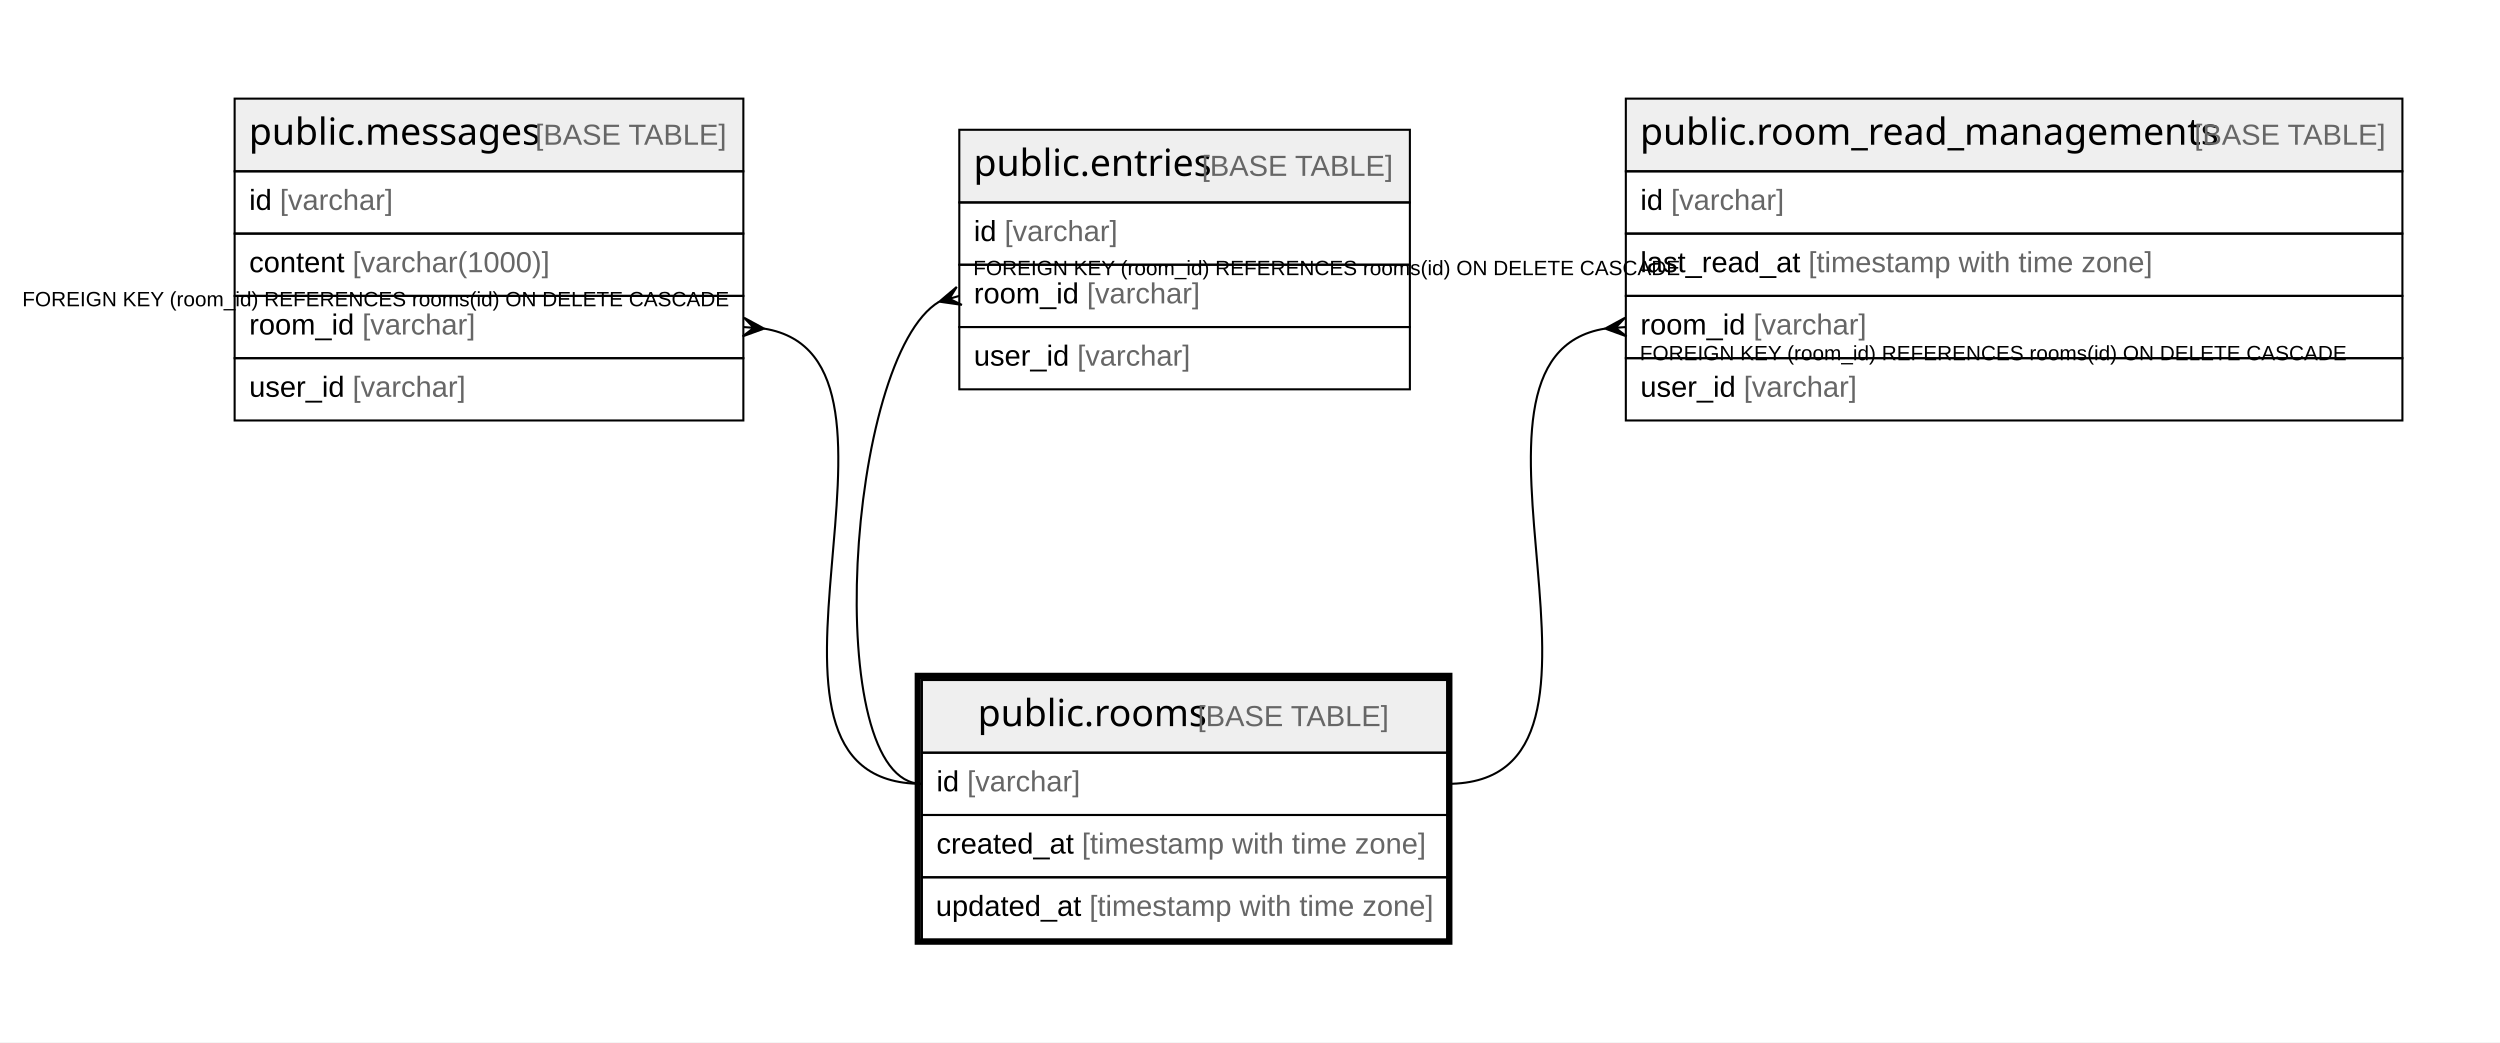
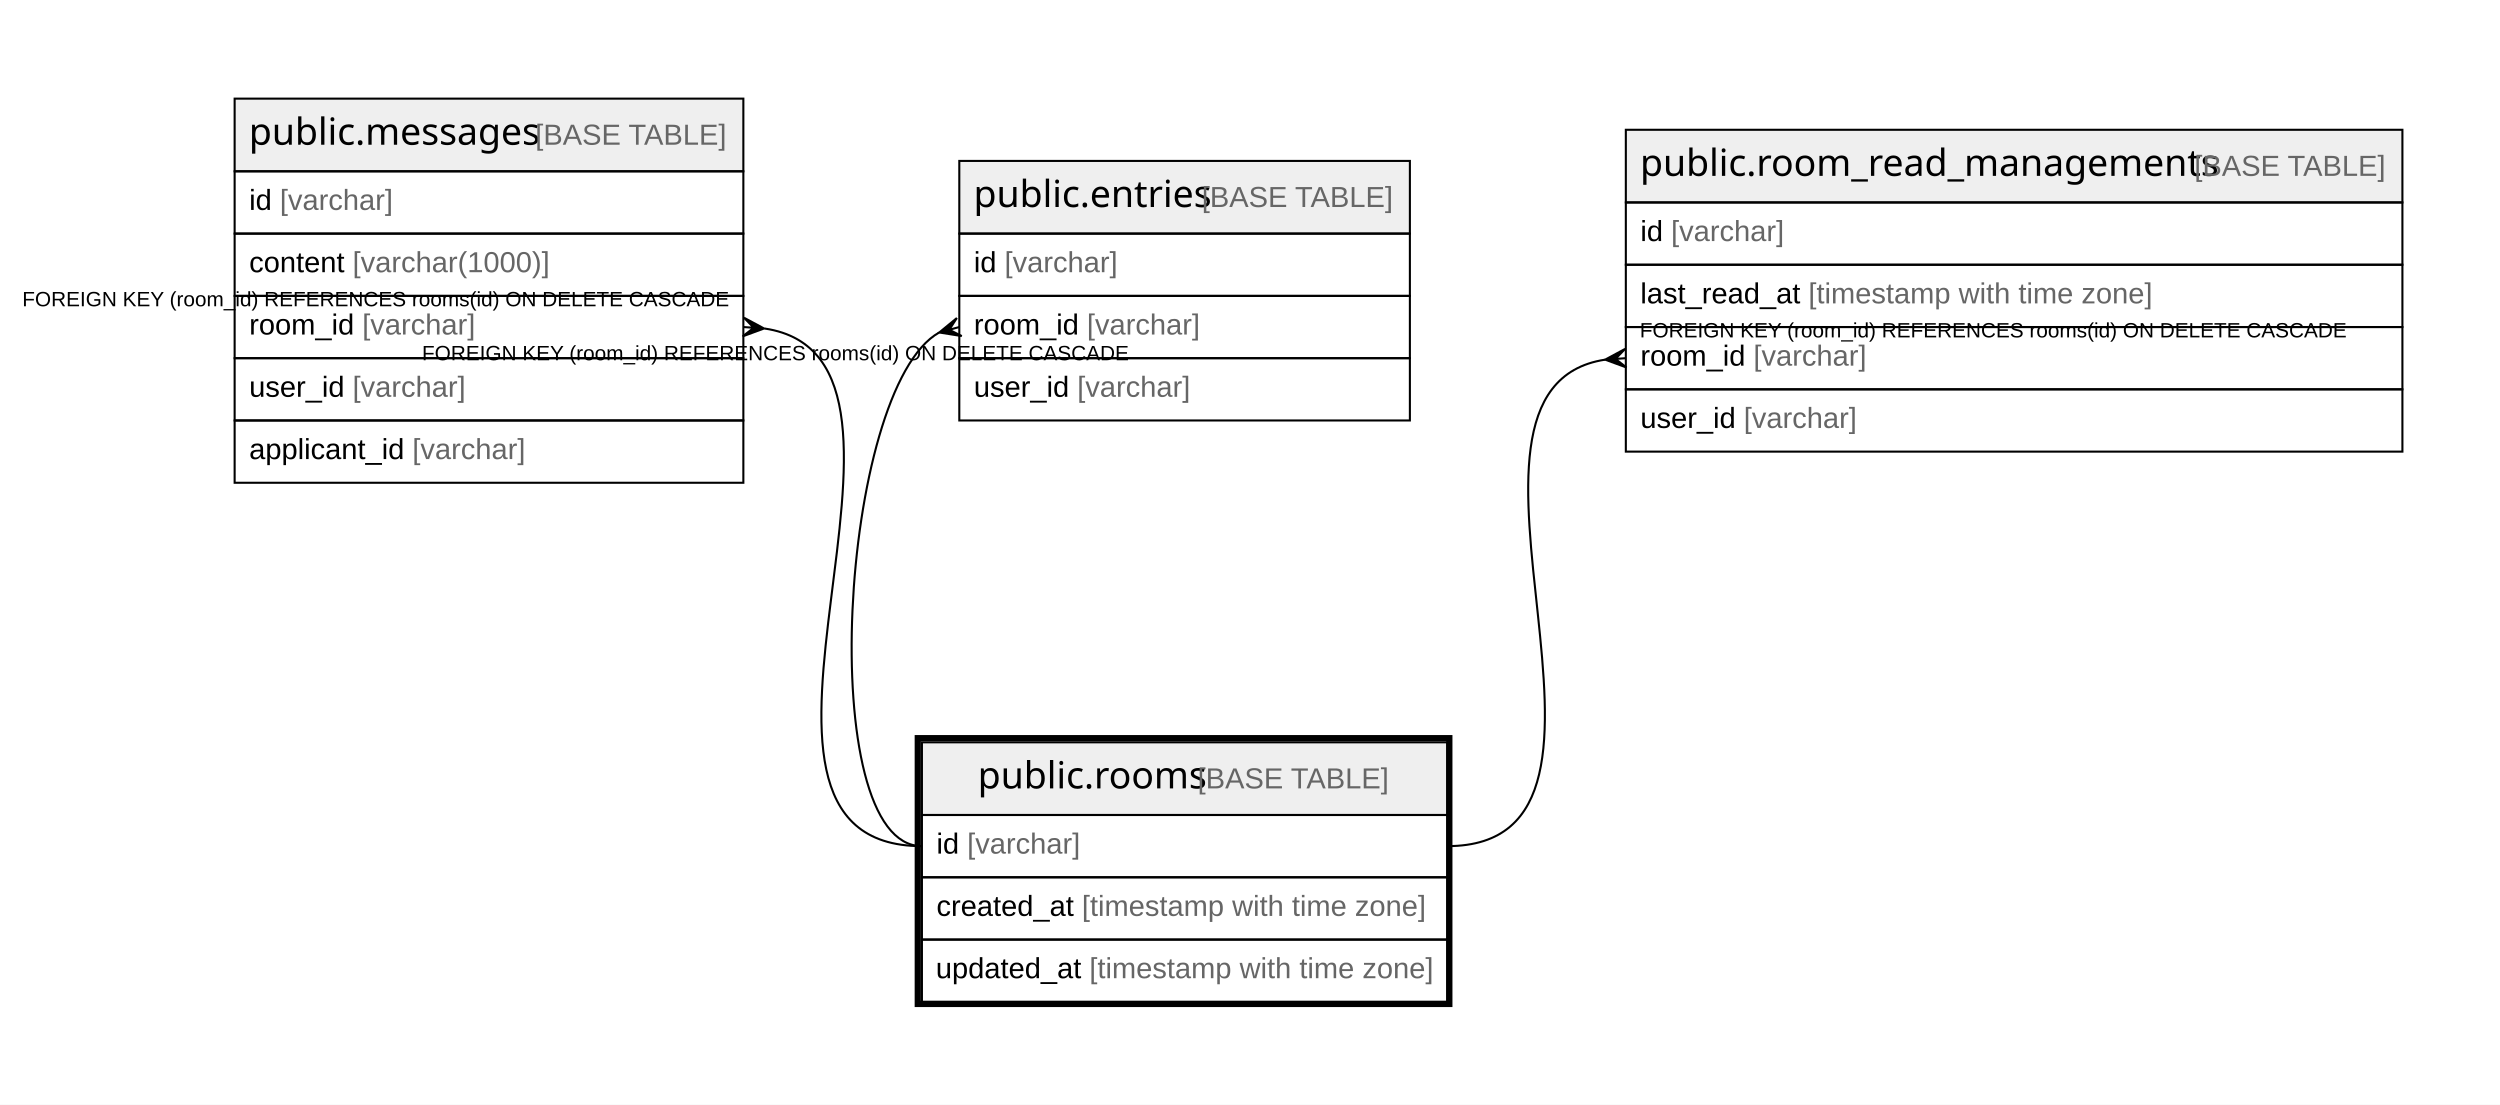
- <svg xmlns="http://www.w3.org/2000/svg" width="1204pt" height="502pt" viewBox="0.00 0.00 1204.00 502.00">
-   <g id="graph0" class="graph" transform="scale(1 1) rotate(0) translate(4 498)">
-     <polygon fill="#ffffff" stroke="transparent" points="-4,4 -4,-498 1200,-498 1200,4 -4,4" />
+ <svg xmlns="http://www.w3.org/2000/svg" width="1204pt" height="532pt" viewBox="0.00 0.00 1204.00 532.00">
+   <g id="graph0" class="graph" transform="scale(1 1) rotate(0) translate(4 528)">
+     <polygon fill="#ffffff" stroke="transparent" points="-4,4 -4,-528 1200,-528 1200,4 -4,4" />
    <g id="node1" class="node">
      <polygon fill="#efefef" stroke="transparent" points="440,-135.5 440,-170.5 693,-170.5 693,-135.5 440,-135.5" />
      <polygon fill="none" stroke="#000000" points="440,-135.5 440,-170.5 693,-170.5 693,-135.5 440,-135.5" />
      <text text-anchor="start" x="466.87" y="-148.3" font-family="Arial Bold" font-size="18.00" fill="#000000">public.rooms</text>
      <text text-anchor="start" x="568.876" y="-148.3" font-family="Arial" font-size="14.00" fill="#000000"> </text>
      <text text-anchor="start" x="572.767" y="-148.3" font-family="Arial" font-size="14.00" fill="#666666">[BASE TABLE]</text>
      <polygon fill="none" stroke="#000000" points="440,-105.5 440,-135.5 693,-135.5 693,-105.5 440,-105.5" />
      <text text-anchor="start" x="447" y="-116.9" font-family="Arial" font-size="14.00" fill="#000000">id </text>
      <text text-anchor="start" x="461.78" y="-116.9" font-family="Arial" font-size="14.00" fill="#666666">[varchar]</text>
      <polygon fill="none" stroke="#000000" points="440,-75.5 440,-105.5 693,-105.5 693,-75.5 440,-75.5" />
      <text text-anchor="start" x="447" y="-86.9" font-family="Arial" font-size="14.00" fill="#000000">created_at </text>
      <text text-anchor="start" x="517.028" y="-86.9" font-family="Arial" font-size="14.00" fill="#666666">[timestamp with time zone]</text>
      <polygon fill="none" stroke="#000000" points="440,-45.5 440,-75.5 693,-75.5 693,-45.5 440,-45.5" />
      <text text-anchor="start" x="446.692" y="-56.9" font-family="Arial" font-size="14.00" fill="#000000">updated_at </text>
      <text text-anchor="start" x="520.624" y="-56.9" font-family="Arial" font-size="14.00" fill="#666666">[timestamp with time zone]</text>
      <polygon fill="none" stroke="#000000" stroke-width="3" points="438,-44.5 438,-172.5 694,-172.5 694,-44.5 438,-44.5" />
    </g>
    <g id="node2" class="node">
-       <polygon fill="#efefef" stroke="transparent" points="109,-415.5 109,-450.5 354,-450.5 354,-415.5 109,-415.5" />
-       <polygon fill="none" stroke="#000000" points="109,-415.5 109,-450.5 354,-450.5 354,-415.5 109,-415.5" />
-       <text text-anchor="start" x="115.86" y="-428.3" font-family="Arial Bold" font-size="18.00" fill="#000000">public.messages</text>
-       <text text-anchor="start" x="249.886" y="-428.3" font-family="Arial" font-size="14.00" fill="#000000"> </text>
-       <text text-anchor="start" x="253.777" y="-428.3" font-family="Arial" font-size="14.00" fill="#666666">[BASE TABLE]</text>
+       <polygon fill="#efefef" stroke="transparent" points="109,-445.5 109,-480.5 354,-480.5 354,-445.5 109,-445.5" />
+       <polygon fill="none" stroke="#000000" points="109,-445.5 109,-480.5 354,-480.5 354,-445.5 109,-445.5" />
+       <text text-anchor="start" x="115.86" y="-458.3" font-family="Arial Bold" font-size="18.00" fill="#000000">public.messages</text>
+       <text text-anchor="start" x="249.886" y="-458.3" font-family="Arial" font-size="14.00" fill="#000000"> </text>
+       <text text-anchor="start" x="253.777" y="-458.3" font-family="Arial" font-size="14.00" fill="#666666">[BASE TABLE]</text>
+       <polygon fill="none" stroke="#000000" points="109,-415.5 109,-445.5 354,-445.5 354,-415.5 109,-415.5" />
+       <text text-anchor="start" x="116" y="-426.9" font-family="Arial" font-size="14.00" fill="#000000">id </text>
+       <text text-anchor="start" x="130.78" y="-426.9" font-family="Arial" font-size="14.00" fill="#666666">[varchar]</text>
      <polygon fill="none" stroke="#000000" points="109,-385.5 109,-415.5 354,-415.5 354,-385.5 109,-385.5" />
-       <text text-anchor="start" x="116" y="-396.9" font-family="Arial" font-size="14.00" fill="#000000">id </text>
-       <text text-anchor="start" x="130.78" y="-396.9" font-family="Arial" font-size="14.00" fill="#666666">[varchar]</text>
+       <text text-anchor="start" x="116" y="-396.9" font-family="Arial" font-size="14.00" fill="#000000">content </text>
+       <text text-anchor="start" x="165.802" y="-396.9" font-family="Arial" font-size="14.00" fill="#666666">[varchar(1000)]</text>
      <polygon fill="none" stroke="#000000" points="109,-355.5 109,-385.5 354,-385.5 354,-355.5 109,-355.5" />
-       <text text-anchor="start" x="116" y="-366.9" font-family="Arial" font-size="14.00" fill="#000000">content </text>
-       <text text-anchor="start" x="165.802" y="-366.9" font-family="Arial" font-size="14.00" fill="#666666">[varchar(1000)]</text>
+       <text text-anchor="start" x="116" y="-366.9" font-family="Arial" font-size="14.00" fill="#000000">room_id </text>
+       <text text-anchor="start" x="170.449" y="-366.9" font-family="Arial" font-size="14.00" fill="#666666">[varchar]</text>
      <polygon fill="none" stroke="#000000" points="109,-325.5 109,-355.5 354,-355.5 354,-325.5 109,-325.5" />
-       <text text-anchor="start" x="116" y="-336.9" font-family="Arial" font-size="14.00" fill="#000000">room_id </text>
-       <text text-anchor="start" x="170.449" y="-336.9" font-family="Arial" font-size="14.00" fill="#666666">[varchar]</text>
+       <text text-anchor="start" x="116" y="-336.9" font-family="Arial" font-size="14.00" fill="#000000">user_id </text>
+       <text text-anchor="start" x="165.788" y="-336.9" font-family="Arial" font-size="14.00" fill="#666666">[varchar]</text>
      <polygon fill="none" stroke="#000000" points="109,-295.5 109,-325.5 354,-325.5 354,-295.5 109,-295.5" />
-       <text text-anchor="start" x="116" y="-306.9" font-family="Arial" font-size="14.00" fill="#000000">user_id </text>
-       <text text-anchor="start" x="165.788" y="-306.9" font-family="Arial" font-size="14.00" fill="#666666">[varchar]</text>
+       <text text-anchor="start" x="116" y="-306.9" font-family="Arial" font-size="14.00" fill="#000000">applicant_id </text>
+       <text text-anchor="start" x="194.579" y="-306.9" font-family="Arial" font-size="14.00" fill="#666666">[varchar]</text>
    </g>
    <g id="edge1" class="edge">
-       <path fill="none" stroke="#000000" d="M363.981,-339.747C450.776,-325.718 338.605,-120.5 440,-120.5" />
-       <polygon fill="#000000" stroke="#000000" points="363.972,-339.747 353.661,-336.013 358.986,-340.124 354,-340.5 354,-340.5 354,-340.5 358.986,-340.124 354.339,-344.987 363.972,-339.747 363.972,-339.747" />
-       <text text-anchor="start" x="6.724" y="-350.5" font-family="Arial" font-size="10.00" fill="#000000">FOREIGN KEY (room_id) REFERENCES rooms(id) ON DELETE CASCADE</text>
+       <path fill="none" stroke="#000000" d="M364.251,-369.783C462.449,-355.119 326.17,-120.5 440,-120.5" />
+       <polygon fill="#000000" stroke="#000000" points="363.976,-369.802 353.686,-366.011 358.988,-370.151 354,-370.5 354,-370.5 354,-370.5 358.988,-370.151 354.314,-374.989 363.976,-369.802 363.976,-369.802" />
+       <text text-anchor="start" x="6.724" y="-380.5" font-family="Arial" font-size="10.00" fill="#000000">FOREIGN KEY (room_id) REFERENCES rooms(id) ON DELETE CASCADE</text>
    </g>
    <g id="node3" class="node">
-       <polygon fill="#efefef" stroke="transparent" points="458,-400.5 458,-435.5 675,-435.5 675,-400.5 458,-400.5" />
-       <polygon fill="none" stroke="#000000" points="458,-400.5 458,-435.5 675,-435.5 675,-400.5 458,-400.5" />
-       <text text-anchor="start" x="464.865" y="-413.3" font-family="Arial Bold" font-size="18.00" fill="#000000">public.entries</text>
-       <text text-anchor="start" x="570.881" y="-413.3" font-family="Arial" font-size="14.00" fill="#000000"> </text>
-       <text text-anchor="start" x="574.772" y="-413.3" font-family="Arial" font-size="14.00" fill="#666666">[BASE TABLE]</text>
-       <polygon fill="none" stroke="#000000" points="458,-370.5 458,-400.5 675,-400.5 675,-370.5 458,-370.5" />
-       <text text-anchor="start" x="465" y="-381.9" font-family="Arial" font-size="14.00" fill="#000000">id </text>
-       <text text-anchor="start" x="479.78" y="-381.9" font-family="Arial" font-size="14.00" fill="#666666">[varchar]</text>
-       <polygon fill="none" stroke="#000000" points="458,-340.5 458,-370.5 675,-370.5 675,-340.5 458,-340.5" />
-       <text text-anchor="start" x="465" y="-351.9" font-family="Arial" font-size="14.00" fill="#000000">room_id </text>
-       <text text-anchor="start" x="519.449" y="-351.9" font-family="Arial" font-size="14.00" fill="#666666">[varchar]</text>
-       <polygon fill="none" stroke="#000000" points="458,-310.5 458,-340.5 675,-340.5 675,-310.5 458,-310.5" />
-       <text text-anchor="start" x="465" y="-321.9" font-family="Arial" font-size="14.00" fill="#000000">user_id </text>
-       <text text-anchor="start" x="514.788" y="-321.9" font-family="Arial" font-size="14.00" fill="#666666">[varchar]</text>
+       <polygon fill="#efefef" stroke="transparent" points="458,-415.5 458,-450.5 675,-450.5 675,-415.5 458,-415.5" />
+       <polygon fill="none" stroke="#000000" points="458,-415.5 458,-450.5 675,-450.5 675,-415.5 458,-415.5" />
+       <text text-anchor="start" x="464.865" y="-428.3" font-family="Arial Bold" font-size="18.00" fill="#000000">public.entries</text>
+       <text text-anchor="start" x="570.881" y="-428.3" font-family="Arial" font-size="14.00" fill="#000000"> </text>
+       <text text-anchor="start" x="574.772" y="-428.3" font-family="Arial" font-size="14.00" fill="#666666">[BASE TABLE]</text>
+       <polygon fill="none" stroke="#000000" points="458,-385.5 458,-415.5 675,-415.5 675,-385.5 458,-385.5" />
+       <text text-anchor="start" x="465" y="-396.9" font-family="Arial" font-size="14.00" fill="#000000">id </text>
+       <text text-anchor="start" x="479.78" y="-396.9" font-family="Arial" font-size="14.00" fill="#666666">[varchar]</text>
+       <polygon fill="none" stroke="#000000" points="458,-355.5 458,-385.5 675,-385.5 675,-355.5 458,-355.5" />
+       <text text-anchor="start" x="465" y="-366.9" font-family="Arial" font-size="14.00" fill="#000000">room_id </text>
+       <text text-anchor="start" x="519.449" y="-366.9" font-family="Arial" font-size="14.00" fill="#666666">[varchar]</text>
+       <polygon fill="none" stroke="#000000" points="458,-325.5 458,-355.5 675,-355.5 675,-325.5 458,-325.5" />
+       <text text-anchor="start" x="465" y="-336.9" font-family="Arial" font-size="14.00" fill="#000000">user_id </text>
+       <text text-anchor="start" x="514.788" y="-336.9" font-family="Arial" font-size="14.00" fill="#666666">[varchar]</text>
    </g>
    <g id="edge2" class="edge">
-       <path fill="none" stroke="#000000" d="M448.311,-352.697C403.597,-326.183 391.001,-120.5 440,-120.5" />
-       <polygon fill="#000000" stroke="#000000" points="448.394,-352.721 456.75,-359.823 453.197,-354.111 458,-355.5 458,-355.5 458,-355.5 453.197,-354.111 459.25,-351.177 448.394,-352.721 448.394,-352.721" />
-       <text text-anchor="start" x="464.724" y="-365.5" font-family="Arial" font-size="10.00" fill="#000000">FOREIGN KEY (room_id) REFERENCES rooms(id) ON DELETE CASCADE</text>
+       <path fill="none" stroke="#000000" d="M448.305,-367.861C400.391,-341.143 387.673,-120.5 440,-120.5" />
+       <polygon fill="#000000" stroke="#000000" points="448.351,-367.874 456.818,-374.842 453.175,-369.187 458,-370.5 458,-370.5 458,-370.5 453.175,-369.187 459.182,-366.158 448.351,-367.874 448.351,-367.874" />
+       <text text-anchor="start" x="199.225" y="-354.5" font-family="Arial" font-size="10.00" fill="#000000">FOREIGN KEY (room_id) REFERENCES rooms(id) ON DELETE CASCADE</text>
    </g>
    <g id="node4" class="node">
-       <polygon fill="#efefef" stroke="transparent" points="779,-415.5 779,-450.5 1153,-450.5 1153,-415.5 779,-415.5" />
-       <polygon fill="none" stroke="#000000" points="779,-415.5 779,-450.5 1153,-450.5 1153,-415.5 779,-415.5" />
-       <text text-anchor="start" x="785.843" y="-428.3" font-family="Arial Bold" font-size="18.00" fill="#000000">public.room_read_managements</text>
-       <text text-anchor="start" x="1048.903" y="-428.3" font-family="Arial" font-size="14.00" fill="#000000"> </text>
-       <text text-anchor="start" x="1052.793" y="-428.3" font-family="Arial" font-size="14.00" fill="#666666">[BASE TABLE]</text>
-       <polygon fill="none" stroke="#000000" points="779,-385.5 779,-415.5 1153,-415.5 1153,-385.5 779,-385.5" />
-       <text text-anchor="start" x="786" y="-396.9" font-family="Arial" font-size="14.00" fill="#000000">id </text>
-       <text text-anchor="start" x="800.78" y="-396.9" font-family="Arial" font-size="14.00" fill="#666666">[varchar]</text>
-       <polygon fill="none" stroke="#000000" points="779,-355.5 779,-385.5 1153,-385.5 1153,-355.5 779,-355.5" />
-       <text text-anchor="start" x="786" y="-366.9" font-family="Arial" font-size="14.00" fill="#000000">last_read_at </text>
-       <text text-anchor="start" x="866.917" y="-366.9" font-family="Arial" font-size="14.00" fill="#666666">[timestamp with time zone]</text>
-       <polygon fill="none" stroke="#000000" points="779,-325.5 779,-355.5 1153,-355.5 1153,-325.5 779,-325.5" />
-       <text text-anchor="start" x="786" y="-336.9" font-family="Arial" font-size="14.00" fill="#000000">room_id </text>
-       <text text-anchor="start" x="840.449" y="-336.9" font-family="Arial" font-size="14.00" fill="#666666">[varchar]</text>
-       <polygon fill="none" stroke="#000000" points="779,-295.5 779,-325.5 1153,-325.5 1153,-295.5 779,-295.5" />
-       <text text-anchor="start" x="786" y="-306.9" font-family="Arial" font-size="14.00" fill="#000000">user_id </text>
-       <text text-anchor="start" x="835.788" y="-306.9" font-family="Arial" font-size="14.00" fill="#666666">[varchar]</text>
+       <polygon fill="#efefef" stroke="transparent" points="779,-430.5 779,-465.5 1153,-465.5 1153,-430.5 779,-430.5" />
+       <polygon fill="none" stroke="#000000" points="779,-430.5 779,-465.5 1153,-465.5 1153,-430.5 779,-430.5" />
+       <text text-anchor="start" x="785.843" y="-443.3" font-family="Arial Bold" font-size="18.00" fill="#000000">public.room_read_managements</text>
+       <text text-anchor="start" x="1048.903" y="-443.3" font-family="Arial" font-size="14.00" fill="#000000"> </text>
+       <text text-anchor="start" x="1052.793" y="-443.3" font-family="Arial" font-size="14.00" fill="#666666">[BASE TABLE]</text>
+       <polygon fill="none" stroke="#000000" points="779,-400.5 779,-430.5 1153,-430.5 1153,-400.5 779,-400.5" />
+       <text text-anchor="start" x="786" y="-411.9" font-family="Arial" font-size="14.00" fill="#000000">id </text>
+       <text text-anchor="start" x="800.78" y="-411.9" font-family="Arial" font-size="14.00" fill="#666666">[varchar]</text>
+       <polygon fill="none" stroke="#000000" points="779,-370.5 779,-400.5 1153,-400.5 1153,-370.5 779,-370.5" />
+       <text text-anchor="start" x="786" y="-381.9" font-family="Arial" font-size="14.00" fill="#000000">last_read_at </text>
+       <text text-anchor="start" x="866.917" y="-381.9" font-family="Arial" font-size="14.00" fill="#666666">[timestamp with time zone]</text>
+       <polygon fill="none" stroke="#000000" points="779,-340.5 779,-370.5 1153,-370.5 1153,-340.5 779,-340.5" />
+       <text text-anchor="start" x="786" y="-351.9" font-family="Arial" font-size="14.00" fill="#000000">room_id </text>
+       <text text-anchor="start" x="840.449" y="-351.9" font-family="Arial" font-size="14.00" fill="#666666">[varchar]</text>
+       <polygon fill="none" stroke="#000000" points="779,-310.5 779,-340.5 1153,-340.5 1153,-310.5 779,-310.5" />
+       <text text-anchor="start" x="786" y="-321.9" font-family="Arial" font-size="14.00" fill="#000000">user_id </text>
+       <text text-anchor="start" x="835.788" y="-321.9" font-family="Arial" font-size="14.00" fill="#666666">[varchar]</text>
    </g>
    <g id="edge3" class="edge">
-       <path fill="none" stroke="#000000" d="M769.019,-339.747C682.224,-325.718 794.395,-120.5 693,-120.5" />
-       <polygon fill="#000000" stroke="#000000" points="769.028,-339.747 778.661,-344.987 774.014,-340.124 779,-340.5 779,-340.5 779,-340.5 774.014,-340.124 779.339,-336.013 769.028,-339.747 769.028,-339.747" />
-       <text text-anchor="start" x="785.725" y="-324.5" font-family="Arial" font-size="10.00" fill="#000000">FOREIGN KEY (room_id) REFERENCES rooms(id) ON DELETE CASCADE</text>
+       <path fill="none" stroke="#000000" d="M769.003,-354.784C676.318,-340.598 800.634,-120.5 693,-120.5" />
+       <polygon fill="#000000" stroke="#000000" points="769.026,-354.785 778.678,-359.988 774.013,-355.143 779,-355.5 779,-355.5 779,-355.5 774.013,-355.143 779.322,-351.012 769.026,-354.785 769.026,-354.785" />
+       <text text-anchor="start" x="785.725" y="-365.5" font-family="Arial" font-size="10.00" fill="#000000">FOREIGN KEY (room_id) REFERENCES rooms(id) ON DELETE CASCADE</text>
    </g>
  </g>
</svg>
